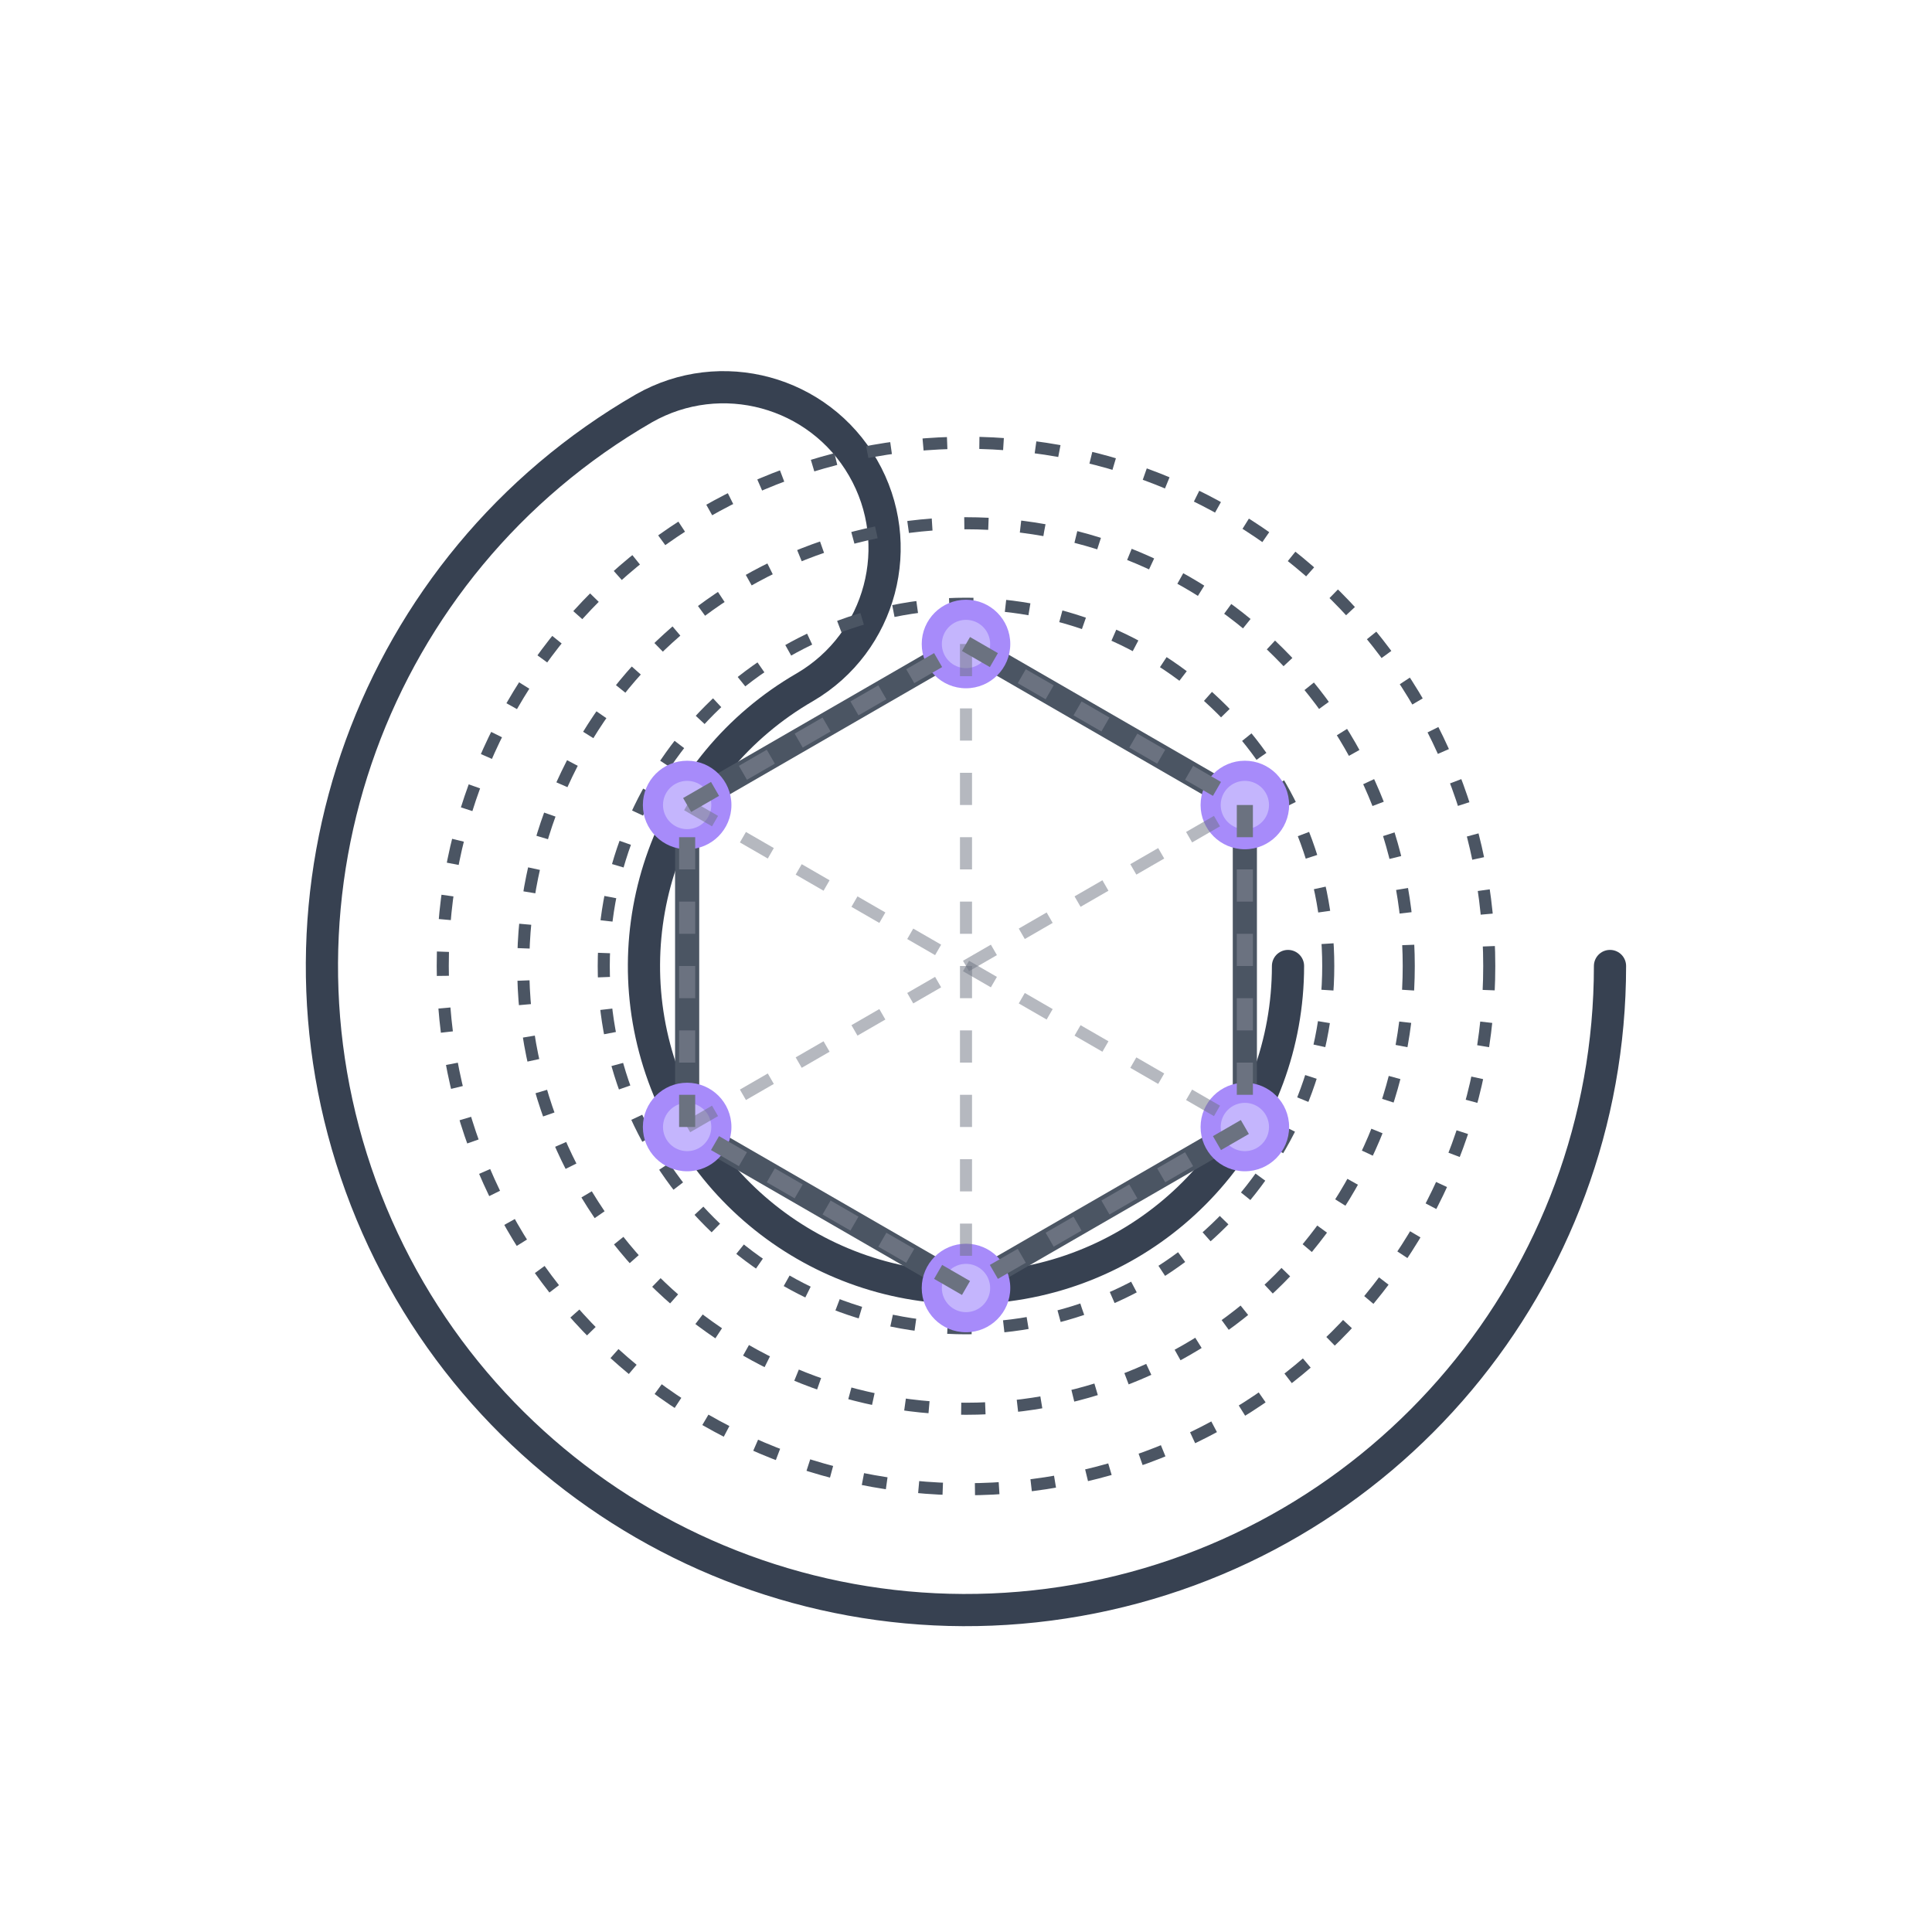
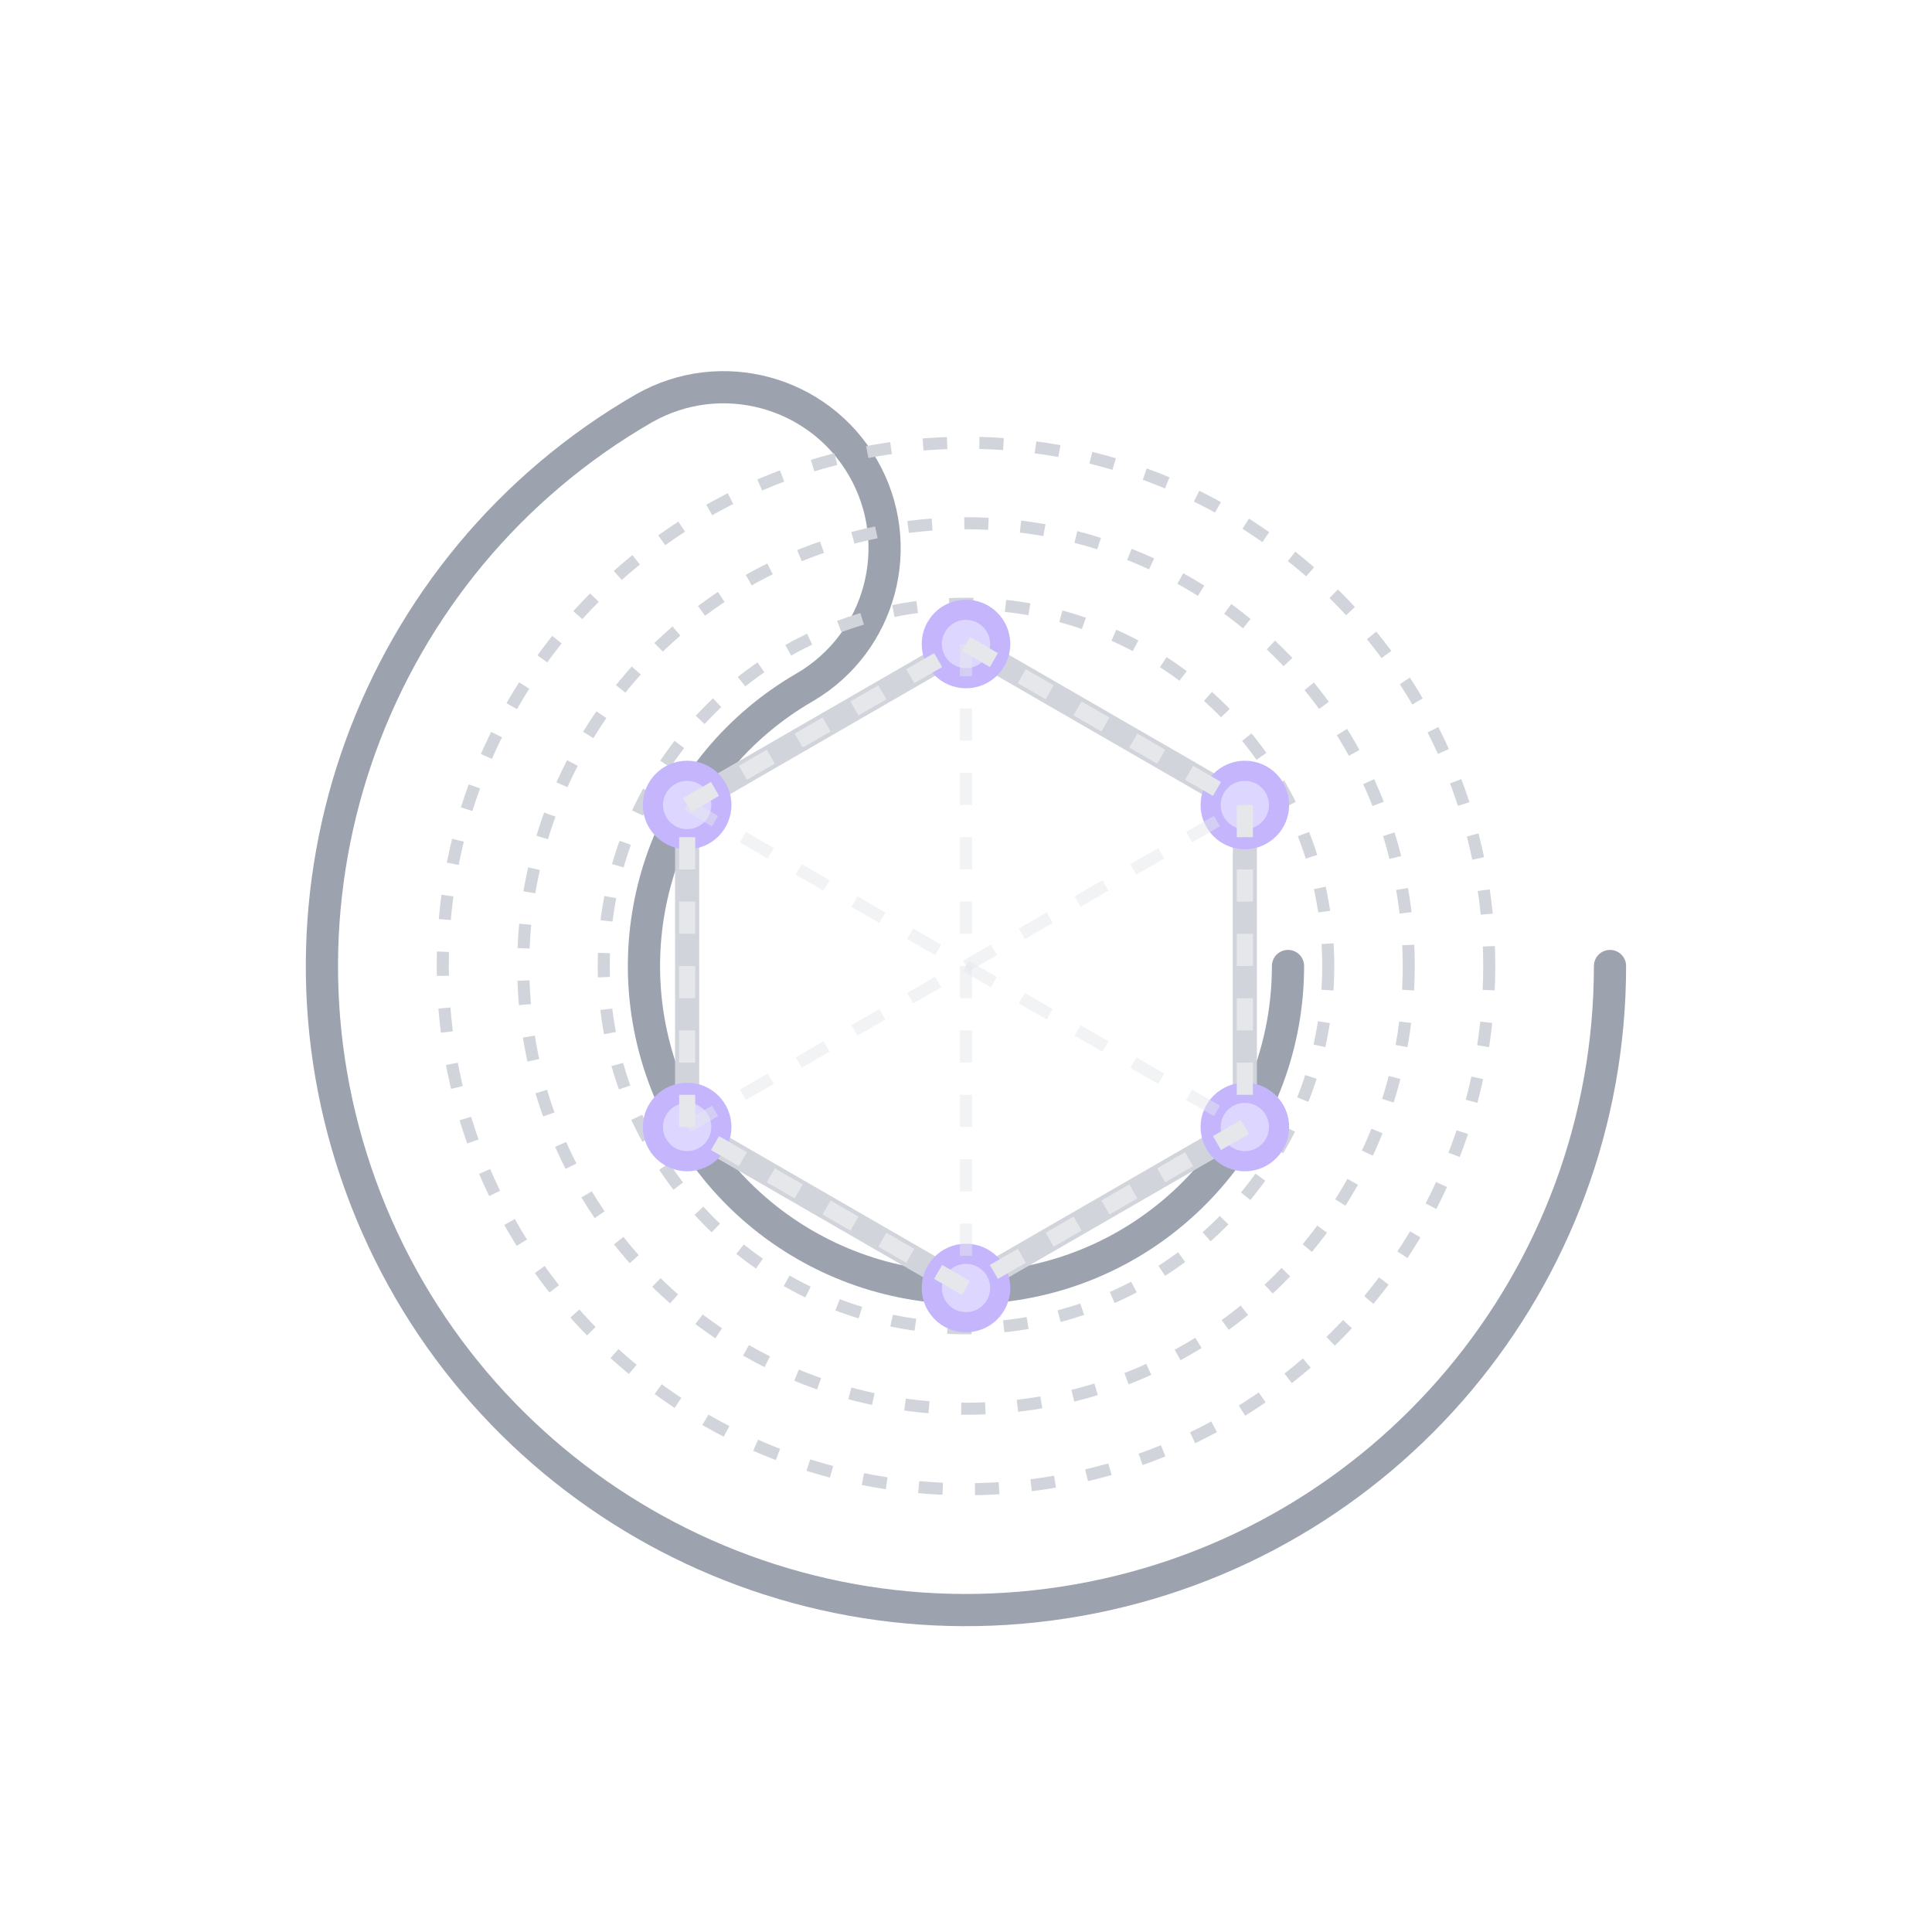
<svg xmlns="http://www.w3.org/2000/svg" viewBox="-120 -120 240 240">
-   <path d="M 80,0 A 80,80 0 1,1 -40,-69.28 A 20,20 0 0,1 -20,-34.64 A 40,40 0 1,0 40,0" fill="none" stroke="#374151" stroke-width="4" stroke-linecap="round" />
-   <circle cx="0" cy="0" r="65" fill="none" stroke="#4b5563" stroke-width="1.5" stroke-dasharray="3,4" />
-   <circle cx="0" cy="0" r="55" fill="none" stroke="#4b5563" stroke-width="1.5" stroke-dasharray="3,4" />
-   <circle cx="0" cy="0" r="45" fill="none" stroke="#4b5563" stroke-width="1.5" stroke-dasharray="3,4" />
-   <path d="M 0,-40 L 34.64,-20 L 34.64,20 L 0,40 L -34.64,20 L -34.64,-20 Z" fill="none" stroke="#4b5563" stroke-width="3" />
-   <circle cx="0" cy="-40" r="5.5" fill="#a78bfa" />
-   <circle cx="34.64" cy="-20" r="5.5" fill="#a78bfa" />
-   <circle cx="34.64" cy="20" r="5.5" fill="#a78bfa" />
-   <circle cx="0" cy="40" r="5.5" fill="#a78bfa" />
-   <circle cx="-34.64" cy="20" r="5.5" fill="#a78bfa" />
-   <circle cx="-34.64" cy="-20" r="5.5" fill="#a78bfa" />
-   <circle cx="0" cy="-40" r="3" fill="#c4b5fd" />
-   <circle cx="34.64" cy="-20" r="3" fill="#c4b5fd" />
-   <circle cx="34.64" cy="20" r="3" fill="#c4b5fd" />
-   <circle cx="0" cy="40" r="3" fill="#c4b5fd" />
-   <circle cx="-34.64" cy="20" r="3" fill="#c4b5fd" />
-   <circle cx="-34.64" cy="-20" r="3" fill="#c4b5fd" />
-   <line x1="0" y1="-40" x2="34.64" y2="-20" stroke="#6b7280" stroke-width="2" stroke-dasharray="4,4" />
-   <line x1="34.64" y1="-20" x2="34.64" y2="20" stroke="#6b7280" stroke-width="2" stroke-dasharray="4,4" />
-   <line x1="34.64" y1="20" x2="0" y2="40" stroke="#6b7280" stroke-width="2" stroke-dasharray="4,4" />
-   <line x1="0" y1="40" x2="-34.64" y2="20" stroke="#6b7280" stroke-width="2" stroke-dasharray="4,4" />
-   <line x1="-34.64" y1="20" x2="-34.64" y2="-20" stroke="#6b7280" stroke-width="2" stroke-dasharray="4,4" />
-   <line x1="-34.64" y1="-20" x2="0" y2="-40" stroke="#6b7280" stroke-width="2" stroke-dasharray="4,4" />
-   <line x1="0" y1="-40" x2="0" y2="40" stroke="#6b7280" stroke-width="1.5" stroke-dasharray="4,4" opacity="0.5" />
-   <line x1="-34.64" y1="-20" x2="34.64" y2="20" stroke="#6b7280" stroke-width="1.5" stroke-dasharray="4,4" opacity="0.5" />
-   <line x1="-34.64" y1="20" x2="34.64" y2="-20" stroke="#6b7280" stroke-width="1.5" stroke-dasharray="4,4" opacity="0.5" />
+   <path d="M 80,0 A 80,80 0 1,1 -40,-69.28 A 20,20 0 0,1 -20,-34.64 A 40,40 0 1,0 40,0" fill="none" stroke="#9ca3af" stroke-width="4" stroke-linecap="round" />
+   <circle cx="0" cy="0" r="65" fill="none" stroke="#d1d5db" stroke-width="1.5" stroke-dasharray="3,4" />
+   <circle cx="0" cy="0" r="55" fill="none" stroke="#d1d5db" stroke-width="1.5" stroke-dasharray="3,4" />
+   <circle cx="0" cy="0" r="45" fill="none" stroke="#d1d5db" stroke-width="1.5" stroke-dasharray="3,4" />
+   <path d="M 0,-40 L 34.64,-20 L 34.64,20 L 0,40 L -34.64,20 L -34.64,-20 Z" fill="none" stroke="#d1d5db" stroke-width="3" />
+   <circle cx="0" cy="-40" r="5.5" fill="#c4b5fd" />
+   <circle cx="34.64" cy="-20" r="5.5" fill="#c4b5fd" />
+   <circle cx="34.64" cy="20" r="5.5" fill="#c4b5fd" />
+   <circle cx="0" cy="40" r="5.5" fill="#c4b5fd" />
+   <circle cx="-34.64" cy="20" r="5.5" fill="#c4b5fd" />
+   <circle cx="-34.64" cy="-20" r="5.5" fill="#c4b5fd" />
+   <circle cx="0" cy="-40" r="3" fill="#ddd6fe" />
+   <circle cx="34.64" cy="-20" r="3" fill="#ddd6fe" />
+   <circle cx="34.64" cy="20" r="3" fill="#ddd6fe" />
+   <circle cx="0" cy="40" r="3" fill="#ddd6fe" />
+   <circle cx="-34.64" cy="20" r="3" fill="#ddd6fe" />
+   <circle cx="-34.64" cy="-20" r="3" fill="#ddd6fe" />
+   <line x1="0" y1="-40" x2="34.64" y2="-20" stroke="#e5e7eb" stroke-width="2" stroke-dasharray="4,4" />
+   <line x1="34.64" y1="-20" x2="34.64" y2="20" stroke="#e5e7eb" stroke-width="2" stroke-dasharray="4,4" />
+   <line x1="34.64" y1="20" x2="0" y2="40" stroke="#e5e7eb" stroke-width="2" stroke-dasharray="4,4" />
+   <line x1="0" y1="40" x2="-34.64" y2="20" stroke="#e5e7eb" stroke-width="2" stroke-dasharray="4,4" />
+   <line x1="-34.64" y1="20" x2="-34.64" y2="-20" stroke="#e5e7eb" stroke-width="2" stroke-dasharray="4,4" />
+   <line x1="-34.64" y1="-20" x2="0" y2="-40" stroke="#e5e7eb" stroke-width="2" stroke-dasharray="4,4" />
+   <line x1="0" y1="-40" x2="0" y2="40" stroke="#e5e7eb" stroke-width="1.5" stroke-dasharray="4,4" opacity="0.5" />
+   <line x1="-34.64" y1="-20" x2="34.64" y2="20" stroke="#e5e7eb" stroke-width="1.5" stroke-dasharray="4,4" opacity="0.5" />
+   <line x1="-34.64" y1="20" x2="34.64" y2="-20" stroke="#e5e7eb" stroke-width="1.5" stroke-dasharray="4,4" opacity="0.5" />
</svg>
